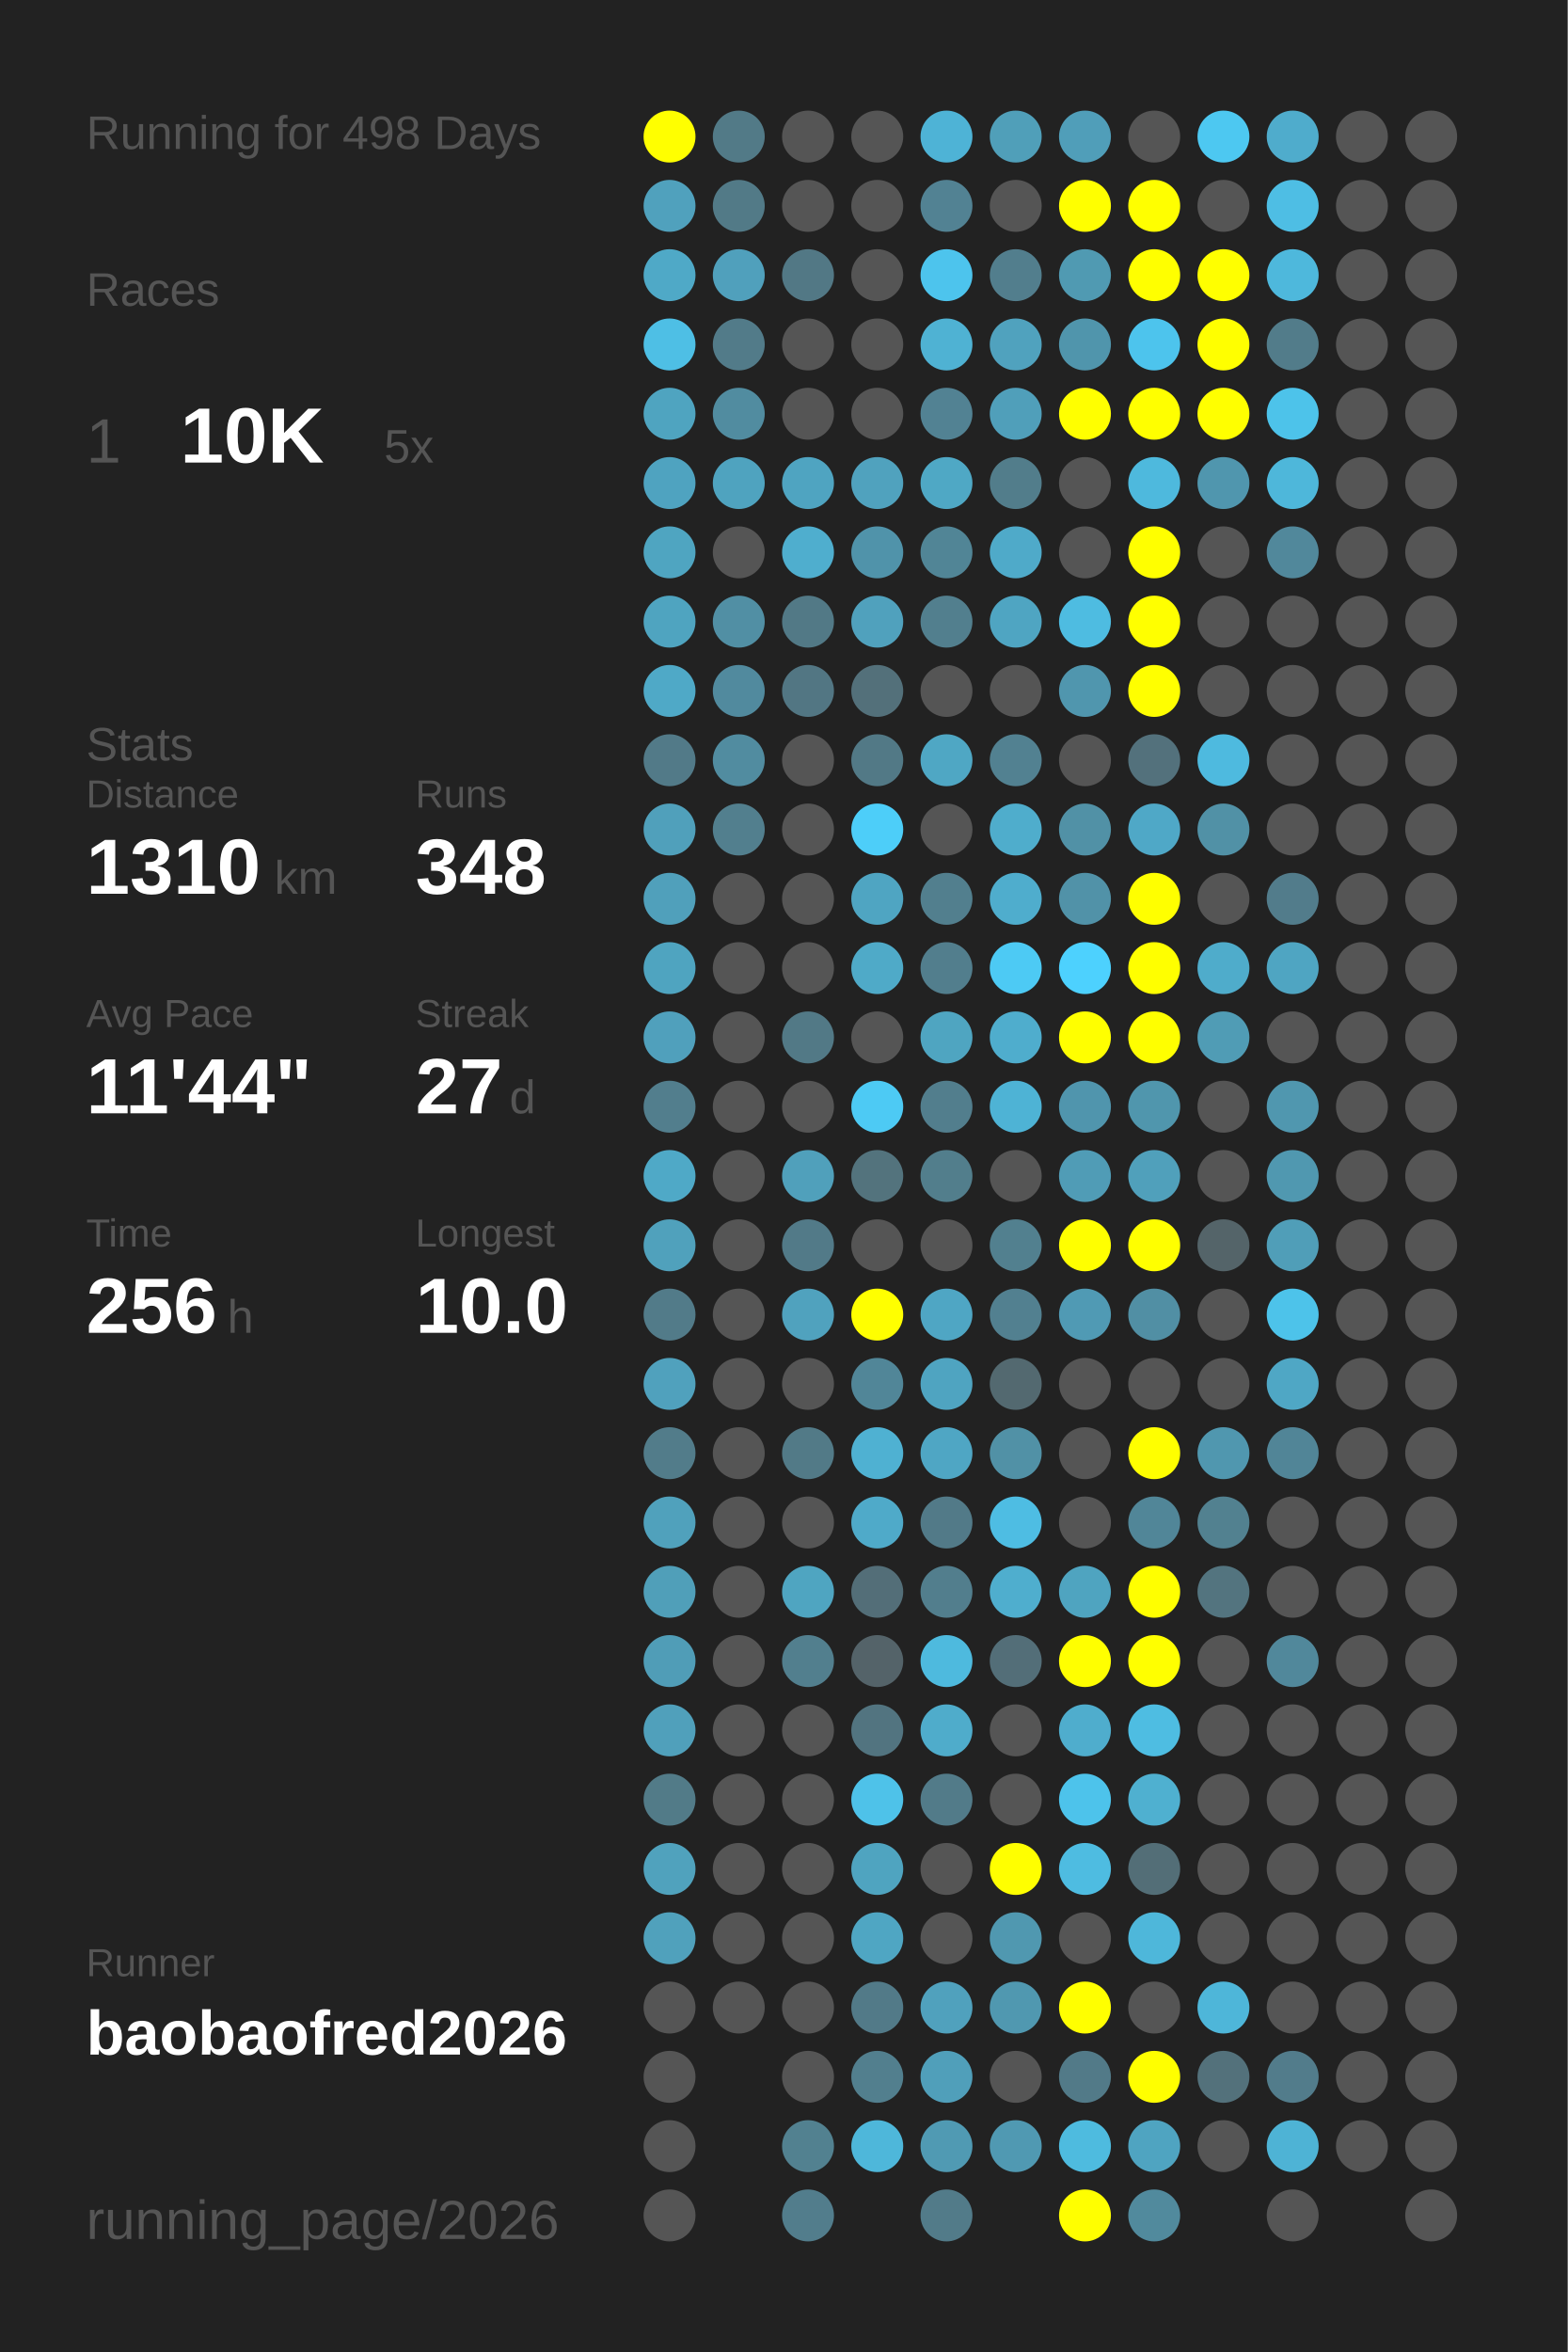
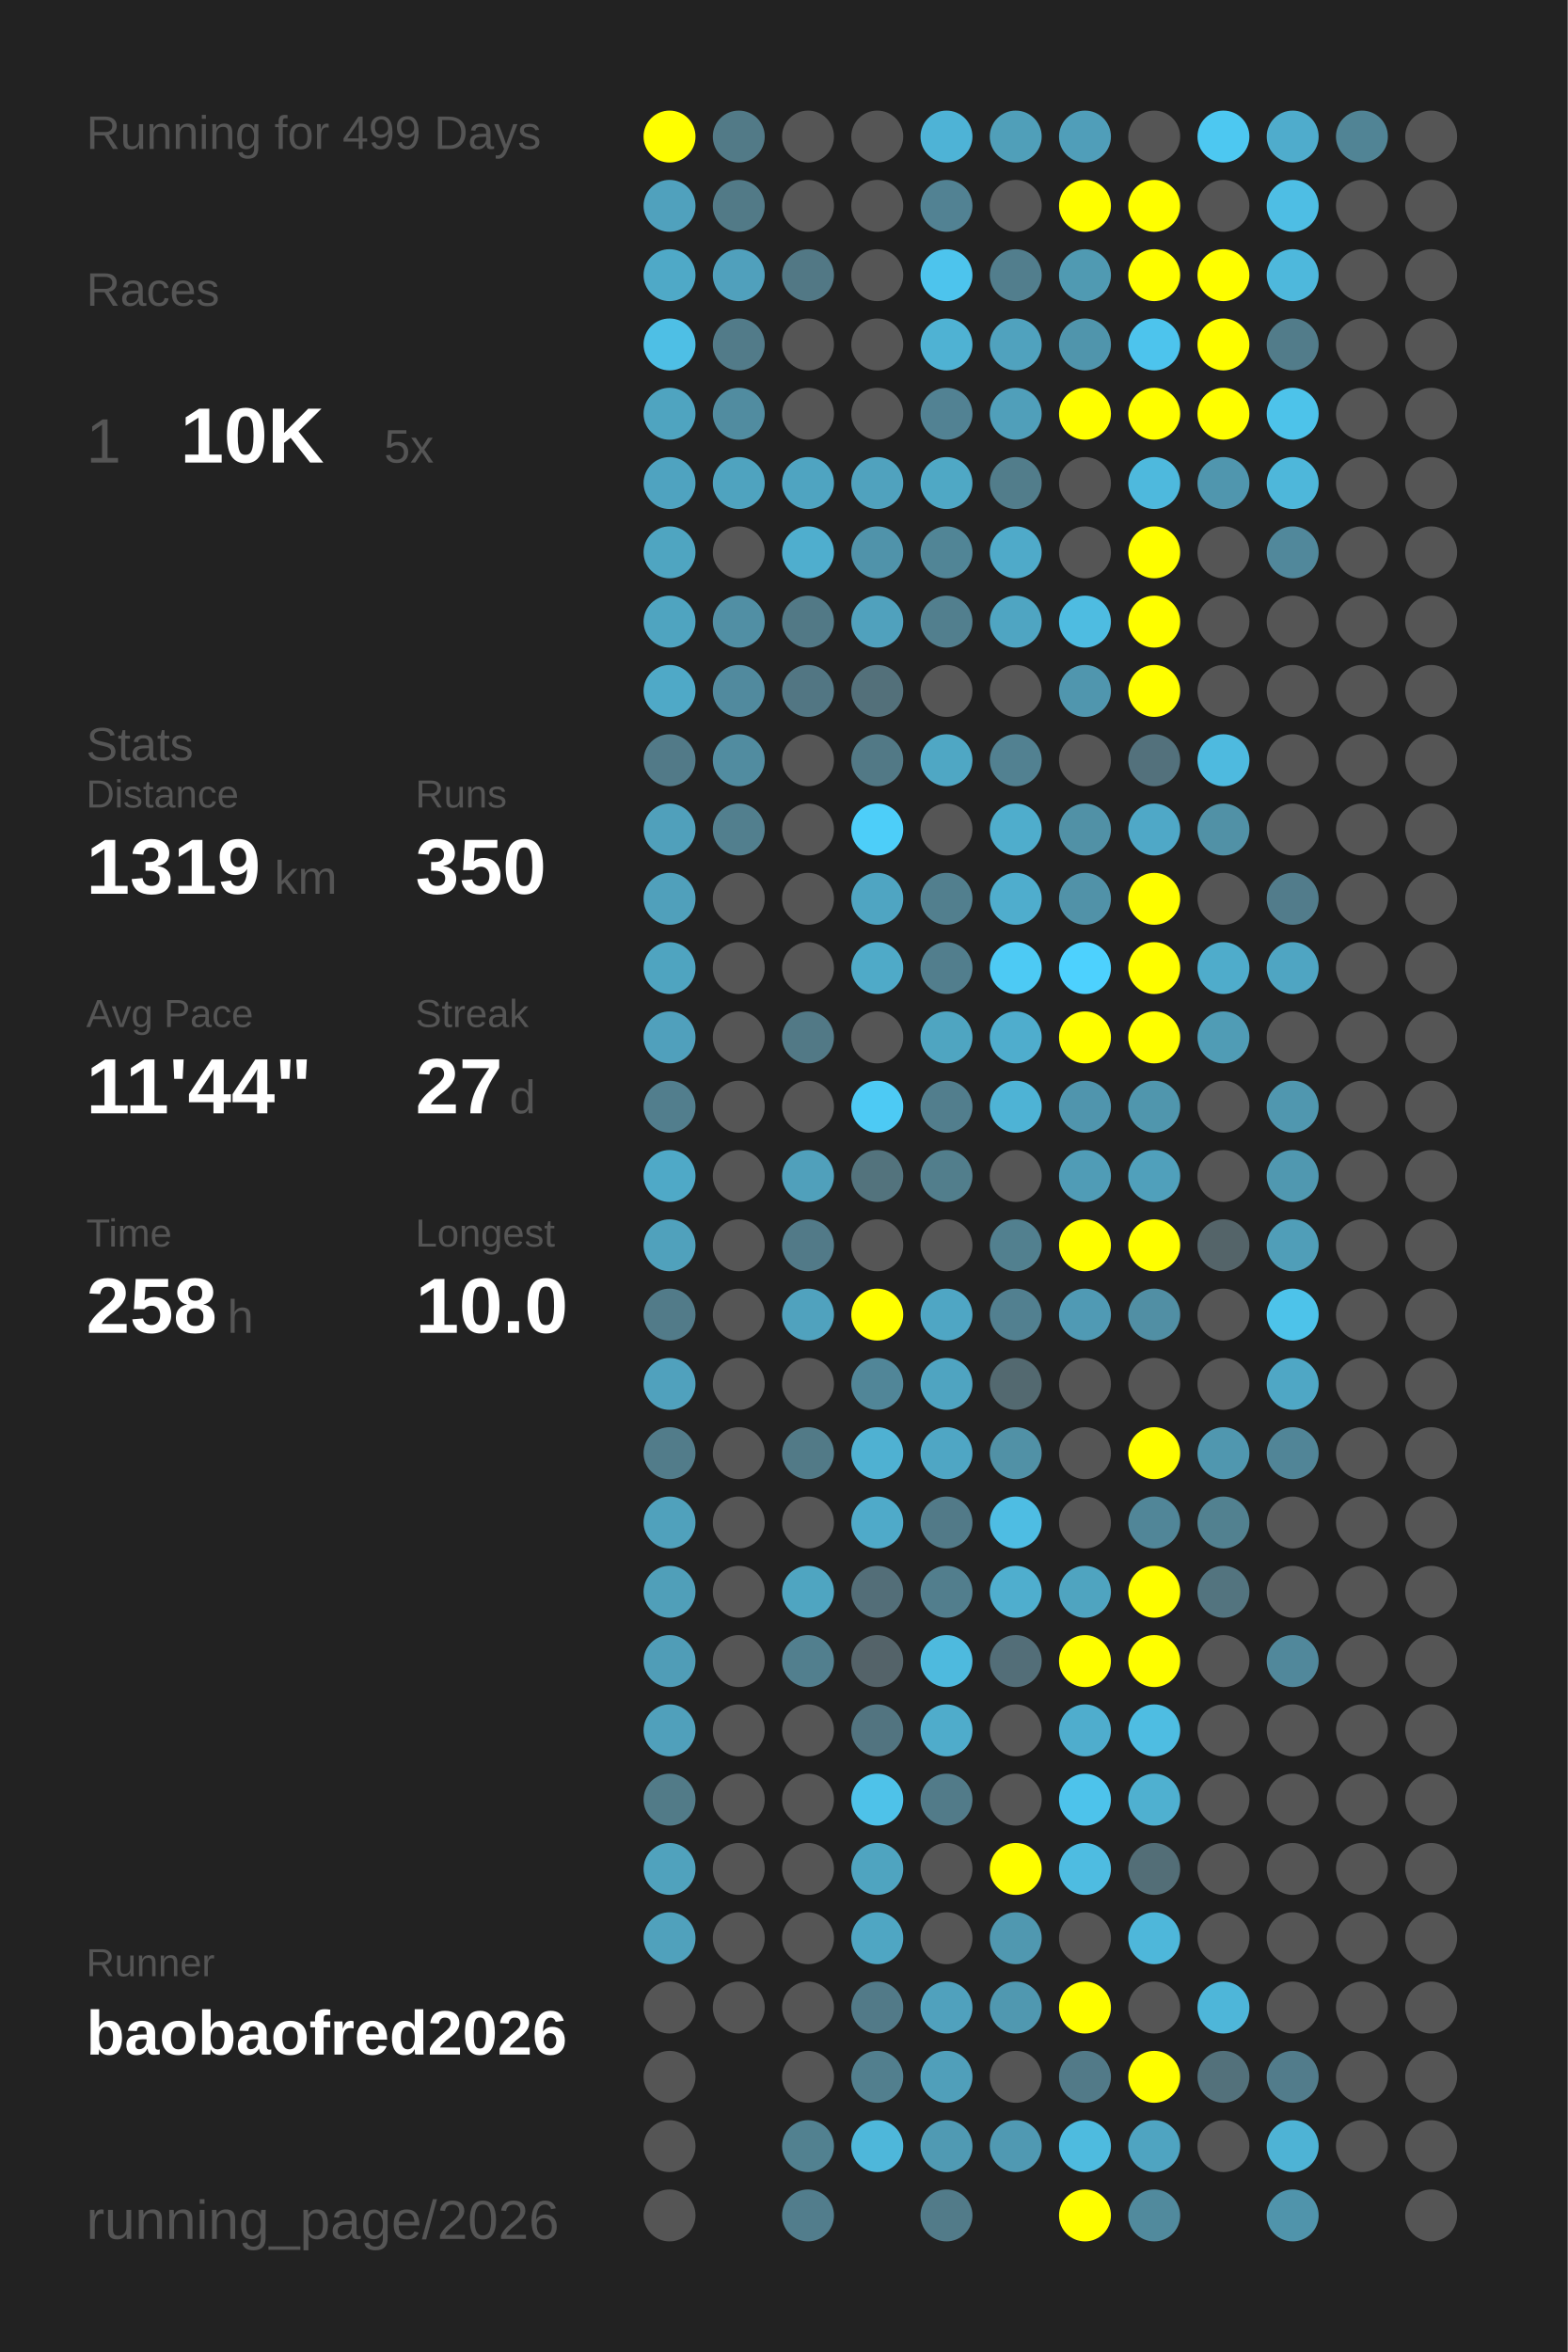
<svg xmlns="http://www.w3.org/2000/svg" baseProfile="full" height="300mm" version="1.1" viewBox="0,0,200,300" width="200mm">
  <defs />
  <rect fill="#222222" height="300" width="200" x="0" y="0" />
-   <text fill="#555555" style="font-size:6px; font-family:Arial;" x="11" y="19">Running for 498 Days</text>
+   <text fill="#555555" style="font-size:6px; font-family:Arial;" x="11" y="19">Running for 499 Days</text>
  <text fill="#555555" style="font-size:6px; font-family:Arial;" x="11" y="39">Races</text>
  <text fill="#555555" style="font-size:8px; font-family:Arial;" x="11" y="59">1</text>
  <text fill="#FFFFFF" style="font-size:10px; font-family:Arial; font-weight:bold;" x="23" y="59">10K</text>
  <text fill="#555555" style="font-size:6px; font-family:Arial;" x="49" y="59">5x</text>
  <text fill="#555555" style="font-size:6px; font-family:Arial;" x="11" y="97">Stats</text>
  <text fill="#555555" style="font-size:5px; font-family:Arial;" x="11" y="103">Distance</text>
-   <text fill="#FFFFFF" style="font-size:10px; font-family:Arial; font-weight:bold;" x="11" y="114">1310</text>
+   <text fill="#FFFFFF" style="font-size:10px; font-family:Arial; font-weight:bold;" x="11" y="114">1319</text>
  <text fill="#555555" style="font-size:6px; font-family:Arial;" x="35" y="114">km</text>
  <text fill="#555555" style="font-size:5px; font-family:Arial;" x="53" y="103">Runs</text>
-   <text fill="#FFFFFF" style="font-size:10px; font-family:Arial; font-weight:bold;" x="53" y="114">348</text>
+   <text fill="#FFFFFF" style="font-size:10px; font-family:Arial; font-weight:bold;" x="53" y="114">350</text>
  <text fill="#555555" style="font-size:5px; font-family:Arial;" x="11" y="131">Avg Pace</text>
  <text fill="#FFFFFF" style="font-size:10px; font-family:Arial; font-weight:bold;" x="11" y="142">11'44"</text>
  <text fill="#555555" style="font-size:5px; font-family:Arial;" x="53" y="131">Streak</text>
  <text fill="#FFFFFF" style="font-size:10px; font-family:Arial; font-weight:bold;" x="53" y="142">27</text>
  <text fill="#555555" style="font-size:6px; font-family:Arial;" x="65" y="142">d</text>
  <text fill="#555555" style="font-size:5px; font-family:Arial;" x="11" y="159">Time</text>
-   <text fill="#FFFFFF" style="font-size:10px; font-family:Arial; font-weight:bold;" x="11" y="170">256</text>
+   <text fill="#FFFFFF" style="font-size:10px; font-family:Arial; font-weight:bold;" x="11" y="170">258</text>
  <text fill="#555555" style="font-size:6px; font-family:Arial;" x="29" y="170">h</text>
  <text fill="#555555" style="font-size:5px; font-family:Arial;" x="53" y="159">Longest</text>
  <text fill="#FFFFFF" style="font-size:10px; font-family:Arial; font-weight:bold;" x="53" y="170">10.0</text>
  <text fill="#555555" style="font-size:5px; font-family:Arial;" x="11" y="252.065">Runner</text>
  <text fill="#FFFFFF" style="font-size:8px; font-family:Arial; font-weight:bold;" x="11" y="262.065">baobaofred2026</text>
  <text fill="#555555" style="font-size:7px; font-family:Arial;" x="11" y="285.581">running_page/2026</text>
  <circle cx="85.417" cy="17.419" fill="#FFFF00" r="3.312" />
  <circle cx="85.417" cy="26.258" fill="#50a1bd" r="3.312" />
  <circle cx="85.417" cy="35.097" fill="#4fa9c7" r="3.312" />
  <circle cx="85.417" cy="43.935" fill="#4ebfe5" r="3.312" />
  <circle cx="85.417" cy="52.774" fill="#4fa4c0" r="3.312" />
  <circle cx="85.417" cy="61.613" fill="#4fa3c0" r="3.312" />
  <circle cx="85.417" cy="70.452" fill="#4fa5c1" r="3.312" />
  <circle cx="85.417" cy="79.29" fill="#4fa4c0" r="3.312" />
  <circle cx="85.417" cy="88.129" fill="#4fa9c7" r="3.312" />
  <circle cx="85.417" cy="96.968" fill="#527a88" r="3.312" />
  <circle cx="85.417" cy="105.806" fill="#50a0bb" r="3.312" />
  <circle cx="85.417" cy="114.645" fill="#50a0bb" r="3.312" />
  <circle cx="85.417" cy="123.484" fill="#4fa4c0" r="3.312" />
  <circle cx="85.417" cy="132.323" fill="#50a0bc" r="3.312" />
  <circle cx="85.417" cy="141.161" fill="#527e8d" r="3.312" />
  <circle cx="85.417" cy="150" fill="#4fa9c7" r="3.312" />
  <circle cx="85.417" cy="158.839" fill="#50a1bc" r="3.312" />
  <circle cx="85.417" cy="167.677" fill="#527b89" r="3.312" />
  <circle cx="85.417" cy="176.516" fill="#50a1bd" r="3.312" />
  <circle cx="85.417" cy="185.355" fill="#527c8a" r="3.312" />
  <circle cx="85.417" cy="194.194" fill="#50a1bc" r="3.312" />
  <circle cx="85.417" cy="203.032" fill="#509fb9" r="3.312" />
  <circle cx="85.417" cy="211.871" fill="#509db7" r="3.312" />
  <circle cx="85.417" cy="220.71" fill="#50a0bb" r="3.312" />
  <circle cx="85.417" cy="229.548" fill="#527b88" r="3.312" />
  <circle cx="85.417" cy="238.387" fill="#50a2bd" r="3.312" />
  <circle cx="85.417" cy="247.226" fill="#50a1bc" r="3.312" />
  <circle cx="85.417" cy="256.065" fill="#555555" r="3.312" />
  <circle cx="85.417" cy="264.903" fill="#555555" r="3.312" />
  <circle cx="85.417" cy="273.742" fill="#555555" r="3.312" />
  <circle cx="85.417" cy="282.581" fill="#555555" r="3.312" />
  <circle cx="94.25" cy="17.419" fill="#527a87" r="3.312" />
  <circle cx="94.25" cy="26.258" fill="#527a87" r="3.312" />
  <circle cx="94.25" cy="35.097" fill="#50a0bc" r="3.312" />
  <circle cx="94.25" cy="43.935" fill="#527b89" r="3.312" />
  <circle cx="94.25" cy="52.774" fill="#518ca0" r="3.312" />
  <circle cx="94.25" cy="61.613" fill="#4fa3bf" r="3.312" />
  <circle cx="94.25" cy="70.452" fill="#555555" r="3.312" />
  <circle cx="94.25" cy="79.29" fill="#518fa4" r="3.312" />
  <circle cx="94.25" cy="88.129" fill="#518a9e" r="3.312" />
  <circle cx="94.25" cy="96.968" fill="#518ca0" r="3.312" />
  <circle cx="94.25" cy="105.806" fill="#527f8e" r="3.312" />
  <circle cx="94.25" cy="114.645" fill="#555555" r="3.312" />
  <circle cx="94.25" cy="123.484" fill="#555555" r="3.312" />
  <circle cx="94.25" cy="132.323" fill="#555555" r="3.312" />
  <circle cx="94.25" cy="141.161" fill="#555555" r="3.312" />
  <circle cx="94.25" cy="150" fill="#555555" r="3.312" />
  <circle cx="94.25" cy="158.839" fill="#555555" r="3.312" />
  <circle cx="94.25" cy="167.677" fill="#555555" r="3.312" />
  <circle cx="94.25" cy="176.516" fill="#555555" r="3.312" />
  <circle cx="94.25" cy="185.355" fill="#555555" r="3.312" />
  <circle cx="94.25" cy="194.194" fill="#555555" r="3.312" />
  <circle cx="94.25" cy="203.032" fill="#555555" r="3.312" />
  <circle cx="94.25" cy="211.871" fill="#555555" r="3.312" />
  <circle cx="94.25" cy="220.71" fill="#555555" r="3.312" />
  <circle cx="94.25" cy="229.548" fill="#555555" r="3.312" />
  <circle cx="94.25" cy="238.387" fill="#555555" r="3.312" />
  <circle cx="94.25" cy="247.226" fill="#555555" r="3.312" />
  <circle cx="94.25" cy="256.065" fill="#555555" r="3.312" />
  <circle cx="103.083" cy="17.419" fill="#555555" r="3.312" />
  <circle cx="103.083" cy="26.258" fill="#555555" r="3.312" />
  <circle cx="103.083" cy="35.097" fill="#527885" r="3.312" />
  <circle cx="103.083" cy="43.935" fill="#555555" r="3.312" />
  <circle cx="103.083" cy="52.774" fill="#555555" r="3.312" />
  <circle cx="103.083" cy="61.613" fill="#4fa4c1" r="3.312" />
  <circle cx="103.083" cy="70.452" fill="#4faece" r="3.312" />
  <circle cx="103.083" cy="79.29" fill="#527986" r="3.312" />
  <circle cx="103.083" cy="88.129" fill="#527683" r="3.312" />
  <circle cx="103.083" cy="96.968" fill="#555555" r="3.312" />
  <circle cx="103.083" cy="105.806" fill="#555555" r="3.312" />
  <circle cx="103.083" cy="114.645" fill="#555555" r="3.312" />
  <circle cx="103.083" cy="123.484" fill="#555555" r="3.312" />
  <circle cx="103.083" cy="132.323" fill="#527986" r="3.312" />
  <circle cx="103.083" cy="141.161" fill="#555555" r="3.312" />
  <circle cx="103.083" cy="150" fill="#50a0bb" r="3.312" />
  <circle cx="103.083" cy="158.839" fill="#527a88" r="3.312" />
  <circle cx="103.083" cy="167.677" fill="#50a2be" r="3.312" />
  <circle cx="103.083" cy="176.516" fill="#555555" r="3.312" />
  <circle cx="103.083" cy="185.355" fill="#527a87" r="3.312" />
  <circle cx="103.083" cy="194.194" fill="#555555" r="3.312" />
  <circle cx="103.083" cy="203.032" fill="#4fa5c1" r="3.312" />
  <circle cx="103.083" cy="211.871" fill="#527f8e" r="3.312" />
  <circle cx="103.083" cy="220.71" fill="#555555" r="3.312" />
  <circle cx="103.083" cy="229.548" fill="#555555" r="3.312" />
  <circle cx="103.083" cy="238.387" fill="#555555" r="3.312" />
  <circle cx="103.083" cy="247.226" fill="#555555" r="3.312" />
  <circle cx="103.083" cy="256.065" fill="#555555" r="3.312" />
  <circle cx="103.083" cy="264.903" fill="#555555" r="3.312" />
  <circle cx="103.083" cy="273.742" fill="#528190" r="3.312" />
  <circle cx="103.083" cy="282.581" fill="#527d8c" r="3.312" />
  <circle cx="111.917" cy="17.419" fill="#555555" r="3.312" />
  <circle cx="111.917" cy="26.258" fill="#555555" r="3.312" />
  <circle cx="111.917" cy="35.097" fill="#555555" r="3.312" />
  <circle cx="111.917" cy="43.935" fill="#555555" r="3.312" />
  <circle cx="111.917" cy="52.774" fill="#555555" r="3.312" />
  <circle cx="111.917" cy="61.613" fill="#50a2be" r="3.312" />
  <circle cx="111.917" cy="70.452" fill="#5093aa" r="3.312" />
  <circle cx="111.917" cy="79.29" fill="#50a1bd" r="3.312" />
  <circle cx="111.917" cy="88.129" fill="#53707a" r="3.312" />
  <circle cx="111.917" cy="96.968" fill="#527986" r="3.312" />
  <circle cx="111.917" cy="105.806" fill="#4dcef9" r="3.312" />
  <circle cx="111.917" cy="114.645" fill="#4fa5c2" r="3.312" />
  <circle cx="111.917" cy="123.484" fill="#4faac8" r="3.312" />
  <circle cx="111.917" cy="132.323" fill="#555555" r="3.312" />
  <circle cx="111.917" cy="141.161" fill="#4dcaf4" r="3.312" />
  <circle cx="111.917" cy="150" fill="#53737d" r="3.312" />
  <circle cx="111.917" cy="158.839" fill="#555555" r="3.312" />
  <circle cx="111.917" cy="167.677" fill="#FFFF00" r="3.312" />
  <circle cx="111.917" cy="176.516" fill="#518698" r="3.312" />
  <circle cx="111.917" cy="185.355" fill="#4fb1d2" r="3.312" />
  <circle cx="111.917" cy="194.194" fill="#4faac9" r="3.312" />
  <circle cx="111.917" cy="203.032" fill="#536e78" r="3.312" />
  <circle cx="111.917" cy="211.871" fill="#546369" r="3.312" />
  <circle cx="111.917" cy="220.71" fill="#527480" r="3.312" />
  <circle cx="111.917" cy="229.548" fill="#4ec2e9" r="3.312" />
  <circle cx="111.917" cy="238.387" fill="#4fa4c0" r="3.312" />
  <circle cx="111.917" cy="247.226" fill="#4fa6c3" r="3.312" />
  <circle cx="111.917" cy="256.065" fill="#527a88" r="3.312" />
  <circle cx="111.917" cy="264.903" fill="#527f8e" r="3.312" />
  <circle cx="111.917" cy="273.742" fill="#4eb7da" r="3.312" />
  <circle cx="120.75" cy="17.419" fill="#4eb3d6" r="3.312" />
  <circle cx="120.75" cy="26.258" fill="#528293" r="3.312" />
  <circle cx="120.75" cy="35.097" fill="#4dc4ed" r="3.312" />
  <circle cx="120.75" cy="43.935" fill="#4fb2d3" r="3.312" />
  <circle cx="120.75" cy="52.774" fill="#528293" r="3.312" />
  <circle cx="120.75" cy="61.613" fill="#4fa8c5" r="3.312" />
  <circle cx="120.75" cy="70.452" fill="#518596" r="3.312" />
  <circle cx="120.75" cy="79.29" fill="#527f8e" r="3.312" />
  <circle cx="120.75" cy="88.129" fill="#555555" r="3.312" />
  <circle cx="120.75" cy="96.968" fill="#4fa7c4" r="3.312" />
  <circle cx="120.75" cy="105.806" fill="#555555" r="3.312" />
  <circle cx="120.75" cy="114.645" fill="#527f8e" r="3.312" />
  <circle cx="120.75" cy="123.484" fill="#527e8d" r="3.312" />
  <circle cx="120.75" cy="132.323" fill="#4fa5c1" r="3.312" />
  <circle cx="120.75" cy="141.161" fill="#527e8d" r="3.312" />
  <circle cx="120.75" cy="150" fill="#527e8c" r="3.312" />
  <circle cx="120.75" cy="158.839" fill="#555555" r="3.312" />
  <circle cx="120.75" cy="167.677" fill="#4fa6c4" r="3.312" />
  <circle cx="120.75" cy="176.516" fill="#4fa4c1" r="3.312" />
  <circle cx="120.75" cy="185.355" fill="#4fa6c4" r="3.312" />
  <circle cx="120.75" cy="194.194" fill="#527a88" r="3.312" />
  <circle cx="120.75" cy="203.032" fill="#527e8d" r="3.312" />
  <circle cx="120.75" cy="211.871" fill="#4ebade" r="3.312" />
  <circle cx="120.75" cy="220.71" fill="#4faccb" r="3.312" />
  <circle cx="120.75" cy="229.548" fill="#527b89" r="3.312" />
  <circle cx="120.75" cy="238.387" fill="#555555" r="3.312" />
  <circle cx="120.75" cy="247.226" fill="#555555" r="3.312" />
  <circle cx="120.75" cy="256.065" fill="#50a1bd" r="3.312" />
  <circle cx="120.75" cy="264.903" fill="#509fba" r="3.312" />
  <circle cx="120.75" cy="273.742" fill="#509ab3" r="3.312" />
  <circle cx="120.75" cy="282.581" fill="#527b89" r="3.312" />
  <circle cx="129.583" cy="17.419" fill="#509fb9" r="3.312" />
  <circle cx="129.583" cy="26.258" fill="#555555" r="3.312" />
  <circle cx="129.583" cy="35.097" fill="#527e8d" r="3.312" />
  <circle cx="129.583" cy="43.935" fill="#50a2be" r="3.312" />
  <circle cx="129.583" cy="52.774" fill="#509fba" r="3.312" />
  <circle cx="129.583" cy="61.613" fill="#527d8b" r="3.312" />
  <circle cx="129.583" cy="70.452" fill="#4faac9" r="3.312" />
  <circle cx="129.583" cy="79.29" fill="#4fa5c2" r="3.312" />
  <circle cx="129.583" cy="88.129" fill="#555555" r="3.312" />
  <circle cx="129.583" cy="96.968" fill="#528191" r="3.312" />
  <circle cx="129.583" cy="105.806" fill="#4fadcc" r="3.312" />
  <circle cx="129.583" cy="114.645" fill="#4fadcd" r="3.312" />
  <circle cx="129.583" cy="123.484" fill="#4dcaf4" r="3.312" />
  <circle cx="129.583" cy="132.323" fill="#4fadcd" r="3.312" />
  <circle cx="129.583" cy="141.161" fill="#4eb3d5" r="3.312" />
  <circle cx="129.583" cy="150" fill="#555555" r="3.312" />
  <circle cx="129.583" cy="158.839" fill="#52808f" r="3.312" />
  <circle cx="129.583" cy="167.677" fill="#528090" r="3.312" />
  <circle cx="129.583" cy="176.516" fill="#536970" r="3.312" />
  <circle cx="129.583" cy="185.355" fill="#5191a6" r="3.312" />
  <circle cx="129.583" cy="194.194" fill="#4ebde3" r="3.312" />
  <circle cx="129.583" cy="203.032" fill="#4faece" r="3.312" />
  <circle cx="129.583" cy="211.871" fill="#536e78" r="3.312" />
  <circle cx="129.583" cy="220.71" fill="#555555" r="3.312" />
  <circle cx="129.583" cy="229.548" fill="#555555" r="3.312" />
  <circle cx="129.583" cy="238.387" fill="#FFFF00" r="3.312" />
  <circle cx="129.583" cy="247.226" fill="#5098b0" r="3.312" />
  <circle cx="129.583" cy="256.065" fill="#5098b0" r="3.312" />
  <circle cx="129.583" cy="264.903" fill="#555555" r="3.312" />
  <circle cx="129.583" cy="273.742" fill="#5099b2" r="3.312" />
  <circle cx="138.417" cy="17.419" fill="#509eb9" r="3.312" />
  <circle cx="138.417" cy="26.258" fill="#FFFF00" r="3.312" />
  <circle cx="138.417" cy="35.097" fill="#509ab2" r="3.312" />
  <circle cx="138.417" cy="43.935" fill="#5095ac" r="3.312" />
  <circle cx="138.417" cy="52.774" fill="#FFFF00" r="3.312" />
  <circle cx="138.417" cy="61.613" fill="#555555" r="3.312" />
  <circle cx="138.417" cy="70.452" fill="#555555" r="3.312" />
  <circle cx="138.417" cy="79.29" fill="#4ebce1" r="3.312" />
  <circle cx="138.417" cy="88.129" fill="#5096ae" r="3.312" />
  <circle cx="138.417" cy="96.968" fill="#555555" r="3.312" />
  <circle cx="138.417" cy="105.806" fill="#5191a6" r="3.312" />
  <circle cx="138.417" cy="114.645" fill="#5192a8" r="3.312" />
  <circle cx="138.417" cy="123.484" fill="#4dd1fe" r="3.312" />
  <circle cx="138.417" cy="132.323" fill="#FFFF00" r="3.312" />
  <circle cx="138.417" cy="141.161" fill="#5095ad" r="3.312" />
  <circle cx="138.417" cy="150" fill="#509cb6" r="3.312" />
  <circle cx="138.417" cy="158.839" fill="#FFFF00" r="3.312" />
  <circle cx="138.417" cy="167.677" fill="#509ab4" r="3.312" />
  <circle cx="138.417" cy="176.516" fill="#555555" r="3.312" />
  <circle cx="138.417" cy="185.355" fill="#555555" r="3.312" />
  <circle cx="138.417" cy="194.194" fill="#555555" r="3.312" />
  <circle cx="138.417" cy="203.032" fill="#4fa4c0" r="3.312" />
  <circle cx="138.417" cy="211.871" fill="#FFFF00" r="3.312" />
  <circle cx="138.417" cy="220.71" fill="#4fadcd" r="3.312" />
  <circle cx="138.417" cy="229.548" fill="#4dc3eb" r="3.312" />
  <circle cx="138.417" cy="238.387" fill="#4ebce1" r="3.312" />
  <circle cx="138.417" cy="247.226" fill="#555555" r="3.312" />
  <circle cx="138.417" cy="256.065" fill="#FFFF00" r="3.312" />
  <circle cx="138.417" cy="264.903" fill="#527a88" r="3.312" />
  <circle cx="138.417" cy="273.742" fill="#4ebbdf" r="3.312" />
  <circle cx="138.417" cy="282.581" fill="#FFFF00" r="3.312" />
  <circle cx="147.25" cy="17.419" fill="#555555" r="3.312" />
  <circle cx="147.25" cy="26.258" fill="#FFFF00" r="3.312" />
  <circle cx="147.25" cy="35.097" fill="#FFFF00" r="3.312" />
  <circle cx="147.25" cy="43.935" fill="#4dc4ed" r="3.312" />
  <circle cx="147.25" cy="52.774" fill="#FFFF00" r="3.312" />
  <circle cx="147.25" cy="61.613" fill="#4eb9dd" r="3.312" />
  <circle cx="147.25" cy="70.452" fill="#FFFF00" r="3.312" />
  <circle cx="147.25" cy="79.29" fill="#FFFF00" r="3.312" />
  <circle cx="147.25" cy="88.129" fill="#FFFF00" r="3.312" />
  <circle cx="147.25" cy="96.968" fill="#53717c" r="3.312" />
  <circle cx="147.25" cy="105.806" fill="#4fa8c7" r="3.312" />
  <circle cx="147.25" cy="114.645" fill="#FFFF00" r="3.312" />
  <circle cx="147.25" cy="123.484" fill="#FFFF00" r="3.312" />
  <circle cx="147.25" cy="132.323" fill="#FFFF00" r="3.312" />
  <circle cx="147.25" cy="141.161" fill="#5096ad" r="3.312" />
  <circle cx="147.25" cy="150" fill="#50a0bb" r="3.312" />
  <circle cx="147.25" cy="158.839" fill="#FFFF00" r="3.312" />
  <circle cx="147.25" cy="167.677" fill="#518fa4" r="3.312" />
  <circle cx="147.25" cy="176.516" fill="#555555" r="3.312" />
  <circle cx="147.25" cy="185.355" fill="#FFFF00" r="3.312" />
  <circle cx="147.25" cy="194.194" fill="#518698" r="3.312" />
  <circle cx="147.25" cy="203.032" fill="#FFFF00" r="3.312" />
  <circle cx="147.25" cy="211.871" fill="#FFFF00" r="3.312" />
  <circle cx="147.25" cy="220.71" fill="#4ebde2" r="3.312" />
  <circle cx="147.25" cy="229.548" fill="#4fb0d0" r="3.312" />
  <circle cx="147.25" cy="238.387" fill="#536e77" r="3.312" />
  <circle cx="147.25" cy="247.226" fill="#4eb7da" r="3.312" />
  <circle cx="147.25" cy="256.065" fill="#555555" r="3.312" />
  <circle cx="147.25" cy="264.903" fill="#FFFF00" r="3.312" />
  <circle cx="147.25" cy="273.742" fill="#4fa4c1" r="3.312" />
  <circle cx="147.25" cy="282.581" fill="#518a9d" r="3.312" />
  <circle cx="156.083" cy="17.419" fill="#4dc8f1" r="3.312" />
  <circle cx="156.083" cy="26.258" fill="#555555" r="3.312" />
  <circle cx="156.083" cy="35.097" fill="#FFFF00" r="3.312" />
  <circle cx="156.083" cy="43.935" fill="#FFFF00" r="3.312" />
  <circle cx="156.083" cy="52.774" fill="#FFFF00" r="3.312" />
  <circle cx="156.083" cy="61.613" fill="#5096ae" r="3.312" />
  <circle cx="156.083" cy="70.452" fill="#555555" r="3.312" />
  <circle cx="156.083" cy="79.29" fill="#555555" r="3.312" />
  <circle cx="156.083" cy="88.129" fill="#555555" r="3.312" />
  <circle cx="156.083" cy="96.968" fill="#4ebadf" r="3.312" />
  <circle cx="156.083" cy="105.806" fill="#5191a6" r="3.312" />
  <circle cx="156.083" cy="114.645" fill="#555555" r="3.312" />
  <circle cx="156.083" cy="123.484" fill="#4faccb" r="3.312" />
  <circle cx="156.083" cy="132.323" fill="#509cb5" r="3.312" />
  <circle cx="156.083" cy="141.161" fill="#555555" r="3.312" />
  <circle cx="156.083" cy="150" fill="#555555" r="3.312" />
  <circle cx="156.083" cy="158.839" fill="#546469" r="3.312" />
  <circle cx="156.083" cy="167.677" fill="#555555" r="3.312" />
  <circle cx="156.083" cy="176.516" fill="#555555" r="3.312" />
  <circle cx="156.083" cy="185.355" fill="#5097af" r="3.312" />
  <circle cx="156.083" cy="194.194" fill="#528190" r="3.312" />
  <circle cx="156.083" cy="203.032" fill="#53747f" r="3.312" />
  <circle cx="156.083" cy="211.871" fill="#555555" r="3.312" />
  <circle cx="156.083" cy="220.71" fill="#555555" r="3.312" />
  <circle cx="156.083" cy="229.548" fill="#555555" r="3.312" />
  <circle cx="156.083" cy="238.387" fill="#555555" r="3.312" />
  <circle cx="156.083" cy="247.226" fill="#555555" r="3.312" />
  <circle cx="156.083" cy="256.065" fill="#4eb6d9" r="3.312" />
  <circle cx="156.083" cy="264.903" fill="#53717b" r="3.312" />
  <circle cx="156.083" cy="273.742" fill="#555555" r="3.312" />
  <circle cx="164.917" cy="17.419" fill="#4faccc" r="3.312" />
  <circle cx="164.917" cy="26.258" fill="#4ebee4" r="3.312" />
  <circle cx="164.917" cy="35.097" fill="#4eb8dc" r="3.312" />
  <circle cx="164.917" cy="43.935" fill="#527c8a" r="3.312" />
  <circle cx="164.917" cy="52.774" fill="#4dc3ea" r="3.312" />
  <circle cx="164.917" cy="61.613" fill="#4eb7da" r="3.312" />
  <circle cx="164.917" cy="70.452" fill="#51889b" r="3.312" />
  <circle cx="164.917" cy="79.29" fill="#555555" r="3.312" />
  <circle cx="164.917" cy="88.129" fill="#555555" r="3.312" />
  <circle cx="164.917" cy="96.968" fill="#555555" r="3.312" />
  <circle cx="164.917" cy="105.806" fill="#555555" r="3.312" />
  <circle cx="164.917" cy="114.645" fill="#527c8b" r="3.312" />
  <circle cx="164.917" cy="123.484" fill="#4fa5c2" r="3.312" />
  <circle cx="164.917" cy="132.323" fill="#555555" r="3.312" />
  <circle cx="164.917" cy="141.161" fill="#5097af" r="3.312" />
  <circle cx="164.917" cy="150" fill="#5098b0" r="3.312" />
  <circle cx="164.917" cy="158.839" fill="#509eb8" r="3.312" />
  <circle cx="164.917" cy="167.677" fill="#4dc3ea" r="3.312" />
  <circle cx="164.917" cy="176.516" fill="#4fa7c5" r="3.312" />
  <circle cx="164.917" cy="185.355" fill="#518597" r="3.312" />
  <circle cx="164.917" cy="194.194" fill="#555555" r="3.312" />
  <circle cx="164.917" cy="203.032" fill="#555555" r="3.312" />
  <circle cx="164.917" cy="211.871" fill="#51889b" r="3.312" />
  <circle cx="164.917" cy="220.71" fill="#555555" r="3.312" />
  <circle cx="164.917" cy="229.548" fill="#555555" r="3.312" />
  <circle cx="164.917" cy="238.387" fill="#555555" r="3.312" />
  <circle cx="164.917" cy="247.226" fill="#555555" r="3.312" />
  <circle cx="164.917" cy="256.065" fill="#555555" r="3.312" />
  <circle cx="164.917" cy="264.903" fill="#527c8b" r="3.312" />
  <circle cx="164.917" cy="273.742" fill="#4eb3d5" r="3.312" />
-   <circle cx="164.917" cy="282.581" fill="#555555" r="3.312" />
-   <circle cx="173.75" cy="17.419" fill="#555555" r="3.312" />
+   <circle cx="164.917" cy="282.581" fill="#5094ab" r="3.312" />
+   <circle cx="173.75" cy="17.419" fill="#518495" r="3.312" />
  <circle cx="173.75" cy="26.258" fill="#555555" r="3.312" />
  <circle cx="173.75" cy="35.097" fill="#555555" r="3.312" />
  <circle cx="173.75" cy="43.935" fill="#555555" r="3.312" />
  <circle cx="173.75" cy="52.774" fill="#555555" r="3.312" />
  <circle cx="173.75" cy="61.613" fill="#555555" r="3.312" />
  <circle cx="173.75" cy="70.452" fill="#555555" r="3.312" />
  <circle cx="173.75" cy="79.29" fill="#555555" r="3.312" />
  <circle cx="173.75" cy="88.129" fill="#555555" r="3.312" />
  <circle cx="173.75" cy="96.968" fill="#555555" r="3.312" />
  <circle cx="173.75" cy="105.806" fill="#555555" r="3.312" />
  <circle cx="173.75" cy="114.645" fill="#555555" r="3.312" />
  <circle cx="173.75" cy="123.484" fill="#555555" r="3.312" />
  <circle cx="173.75" cy="132.323" fill="#555555" r="3.312" />
  <circle cx="173.75" cy="141.161" fill="#555555" r="3.312" />
  <circle cx="173.75" cy="150" fill="#555555" r="3.312" />
  <circle cx="173.75" cy="158.839" fill="#555555" r="3.312" />
  <circle cx="173.75" cy="167.677" fill="#555555" r="3.312" />
  <circle cx="173.75" cy="176.516" fill="#555555" r="3.312" />
  <circle cx="173.75" cy="185.355" fill="#555555" r="3.312" />
  <circle cx="173.75" cy="194.194" fill="#555555" r="3.312" />
  <circle cx="173.75" cy="203.032" fill="#555555" r="3.312" />
  <circle cx="173.75" cy="211.871" fill="#555555" r="3.312" />
  <circle cx="173.75" cy="220.71" fill="#555555" r="3.312" />
  <circle cx="173.75" cy="229.548" fill="#555555" r="3.312" />
  <circle cx="173.75" cy="238.387" fill="#555555" r="3.312" />
  <circle cx="173.75" cy="247.226" fill="#555555" r="3.312" />
  <circle cx="173.75" cy="256.065" fill="#555555" r="3.312" />
  <circle cx="173.75" cy="264.903" fill="#555555" r="3.312" />
  <circle cx="173.75" cy="273.742" fill="#555555" r="3.312" />
  <circle cx="182.583" cy="17.419" fill="#555555" r="3.312" />
  <circle cx="182.583" cy="26.258" fill="#555555" r="3.312" />
  <circle cx="182.583" cy="35.097" fill="#555555" r="3.312" />
  <circle cx="182.583" cy="43.935" fill="#555555" r="3.312" />
  <circle cx="182.583" cy="52.774" fill="#555555" r="3.312" />
  <circle cx="182.583" cy="61.613" fill="#555555" r="3.312" />
  <circle cx="182.583" cy="70.452" fill="#555555" r="3.312" />
  <circle cx="182.583" cy="79.29" fill="#555555" r="3.312" />
  <circle cx="182.583" cy="88.129" fill="#555555" r="3.312" />
  <circle cx="182.583" cy="96.968" fill="#555555" r="3.312" />
  <circle cx="182.583" cy="105.806" fill="#555555" r="3.312" />
  <circle cx="182.583" cy="114.645" fill="#555555" r="3.312" />
  <circle cx="182.583" cy="123.484" fill="#555555" r="3.312" />
  <circle cx="182.583" cy="132.323" fill="#555555" r="3.312" />
  <circle cx="182.583" cy="141.161" fill="#555555" r="3.312" />
  <circle cx="182.583" cy="150" fill="#555555" r="3.312" />
  <circle cx="182.583" cy="158.839" fill="#555555" r="3.312" />
  <circle cx="182.583" cy="167.677" fill="#555555" r="3.312" />
  <circle cx="182.583" cy="176.516" fill="#555555" r="3.312" />
  <circle cx="182.583" cy="185.355" fill="#555555" r="3.312" />
  <circle cx="182.583" cy="194.194" fill="#555555" r="3.312" />
  <circle cx="182.583" cy="203.032" fill="#555555" r="3.312" />
  <circle cx="182.583" cy="211.871" fill="#555555" r="3.312" />
  <circle cx="182.583" cy="220.71" fill="#555555" r="3.312" />
  <circle cx="182.583" cy="229.548" fill="#555555" r="3.312" />
  <circle cx="182.583" cy="238.387" fill="#555555" r="3.312" />
  <circle cx="182.583" cy="247.226" fill="#555555" r="3.312" />
  <circle cx="182.583" cy="256.065" fill="#555555" r="3.312" />
  <circle cx="182.583" cy="264.903" fill="#555555" r="3.312" />
  <circle cx="182.583" cy="273.742" fill="#555555" r="3.312" />
  <circle cx="182.583" cy="282.581" fill="#555555" r="3.312" />
</svg>
